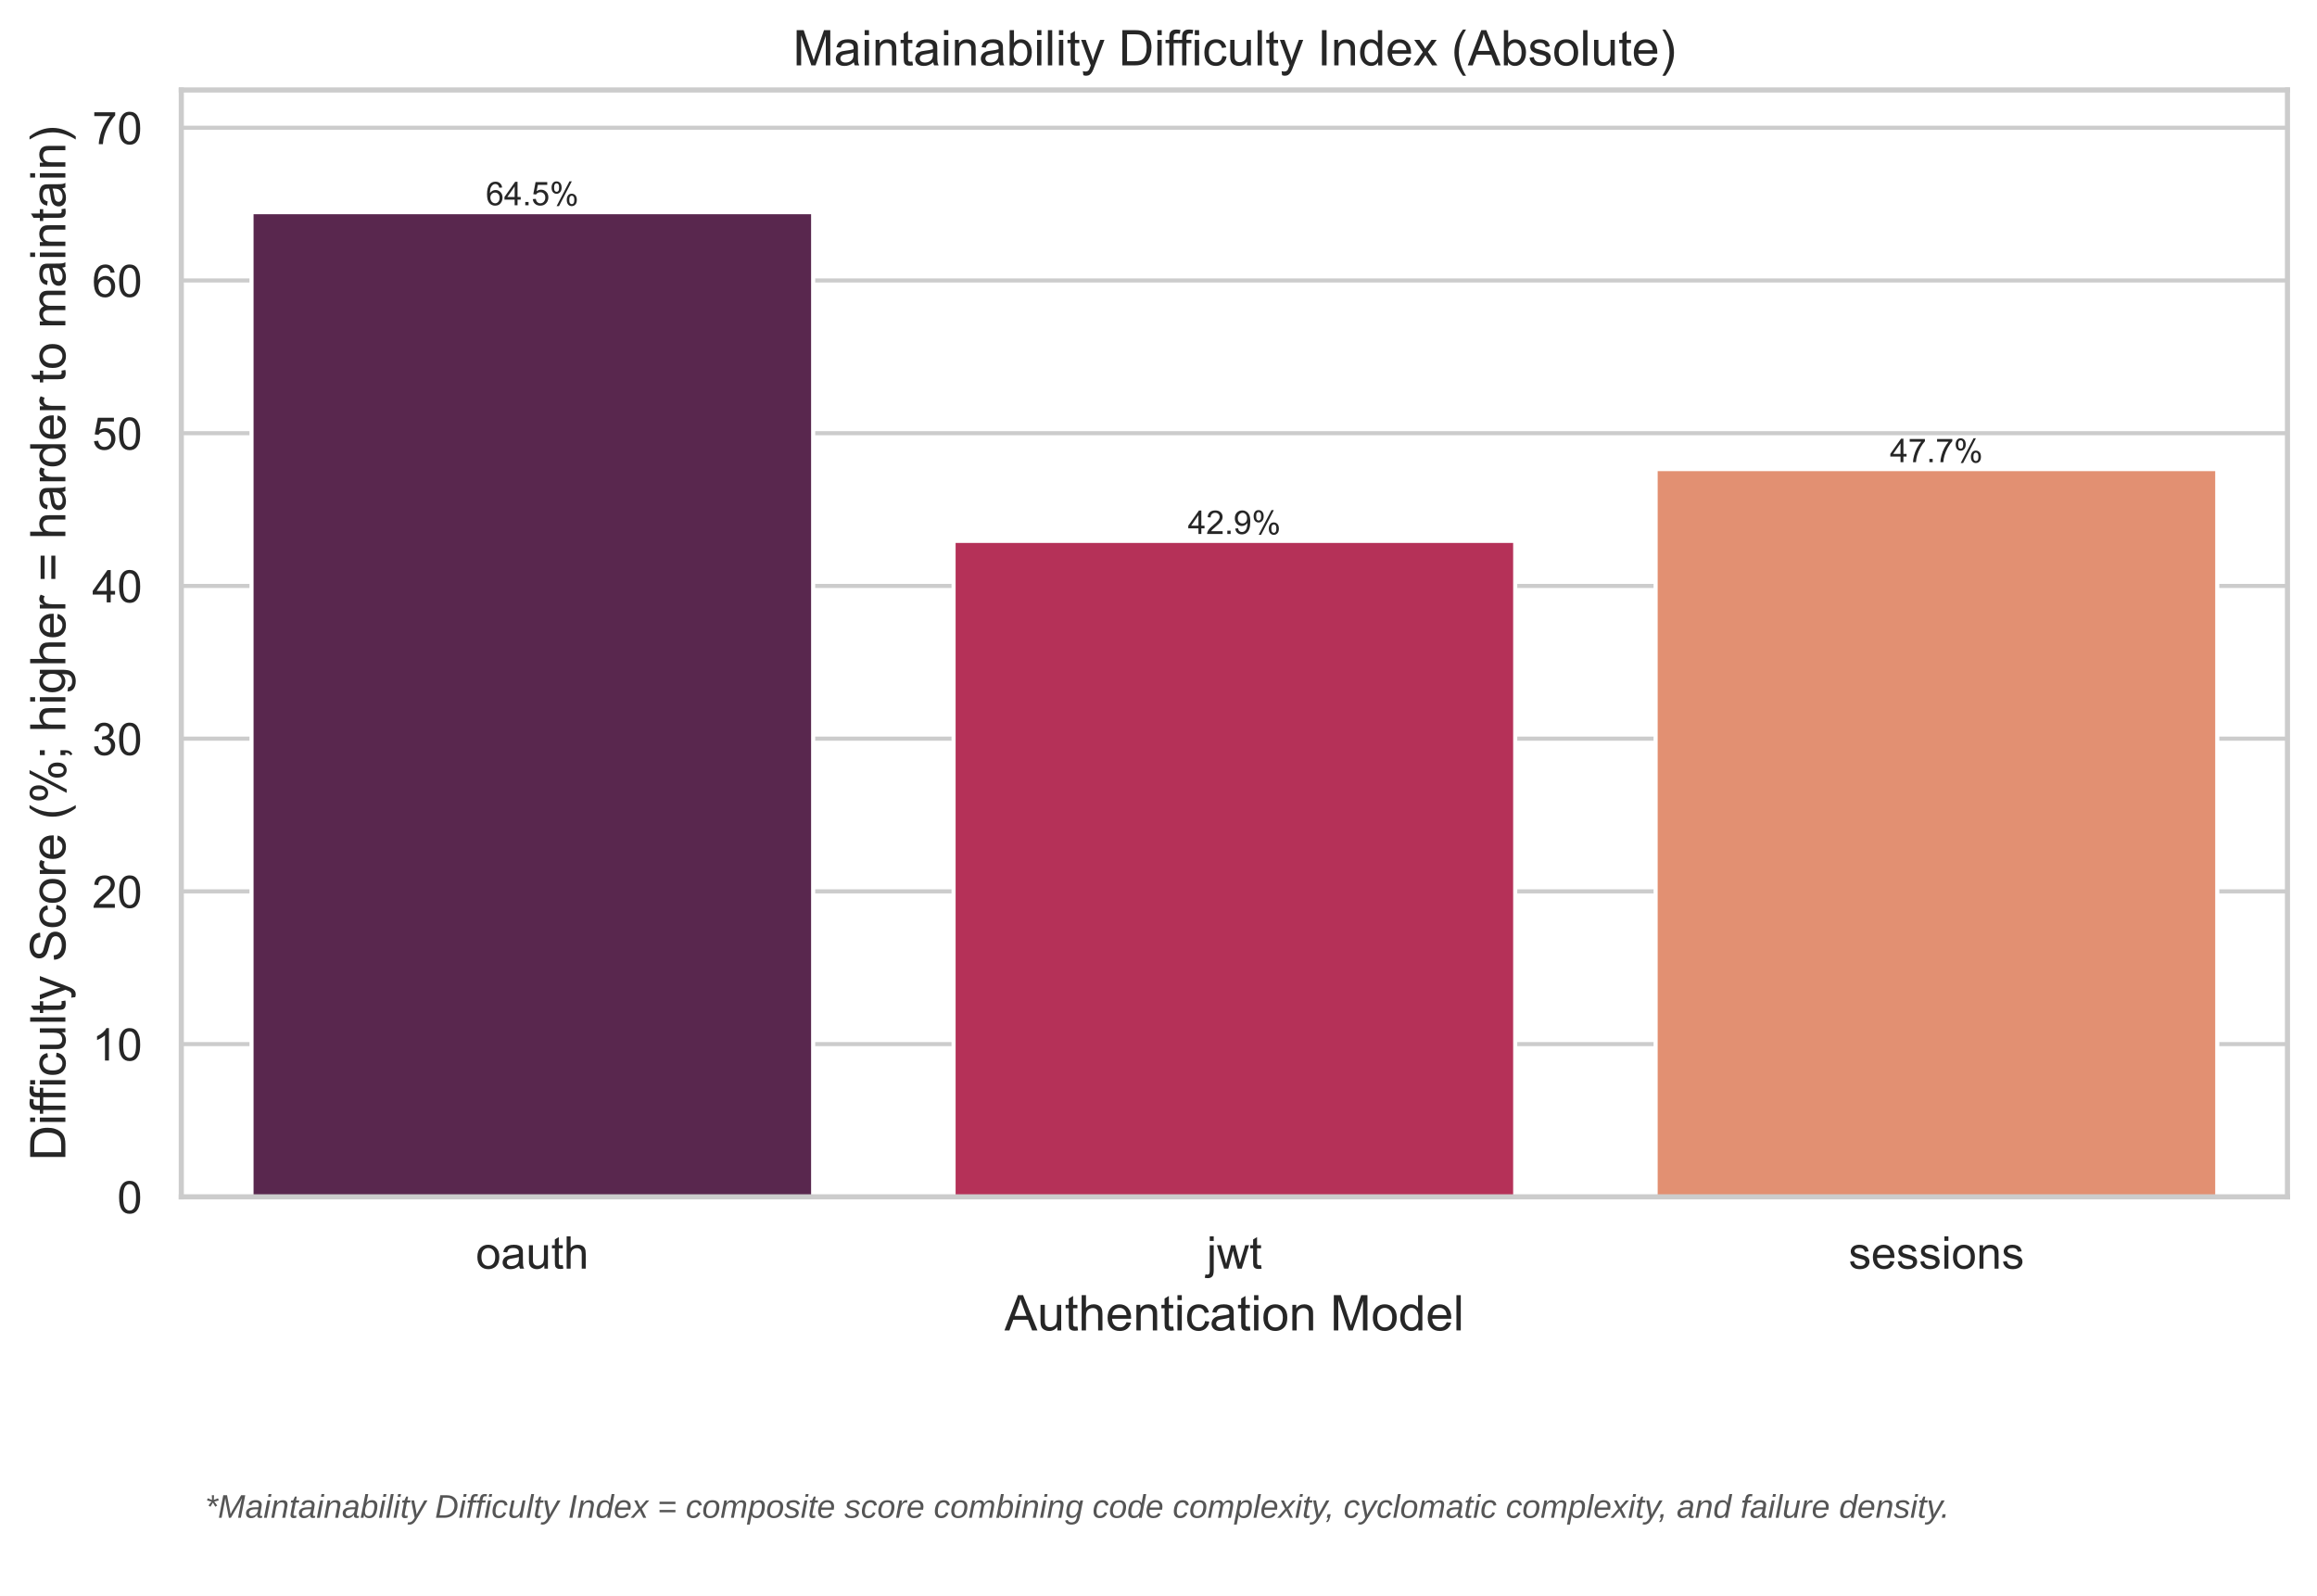
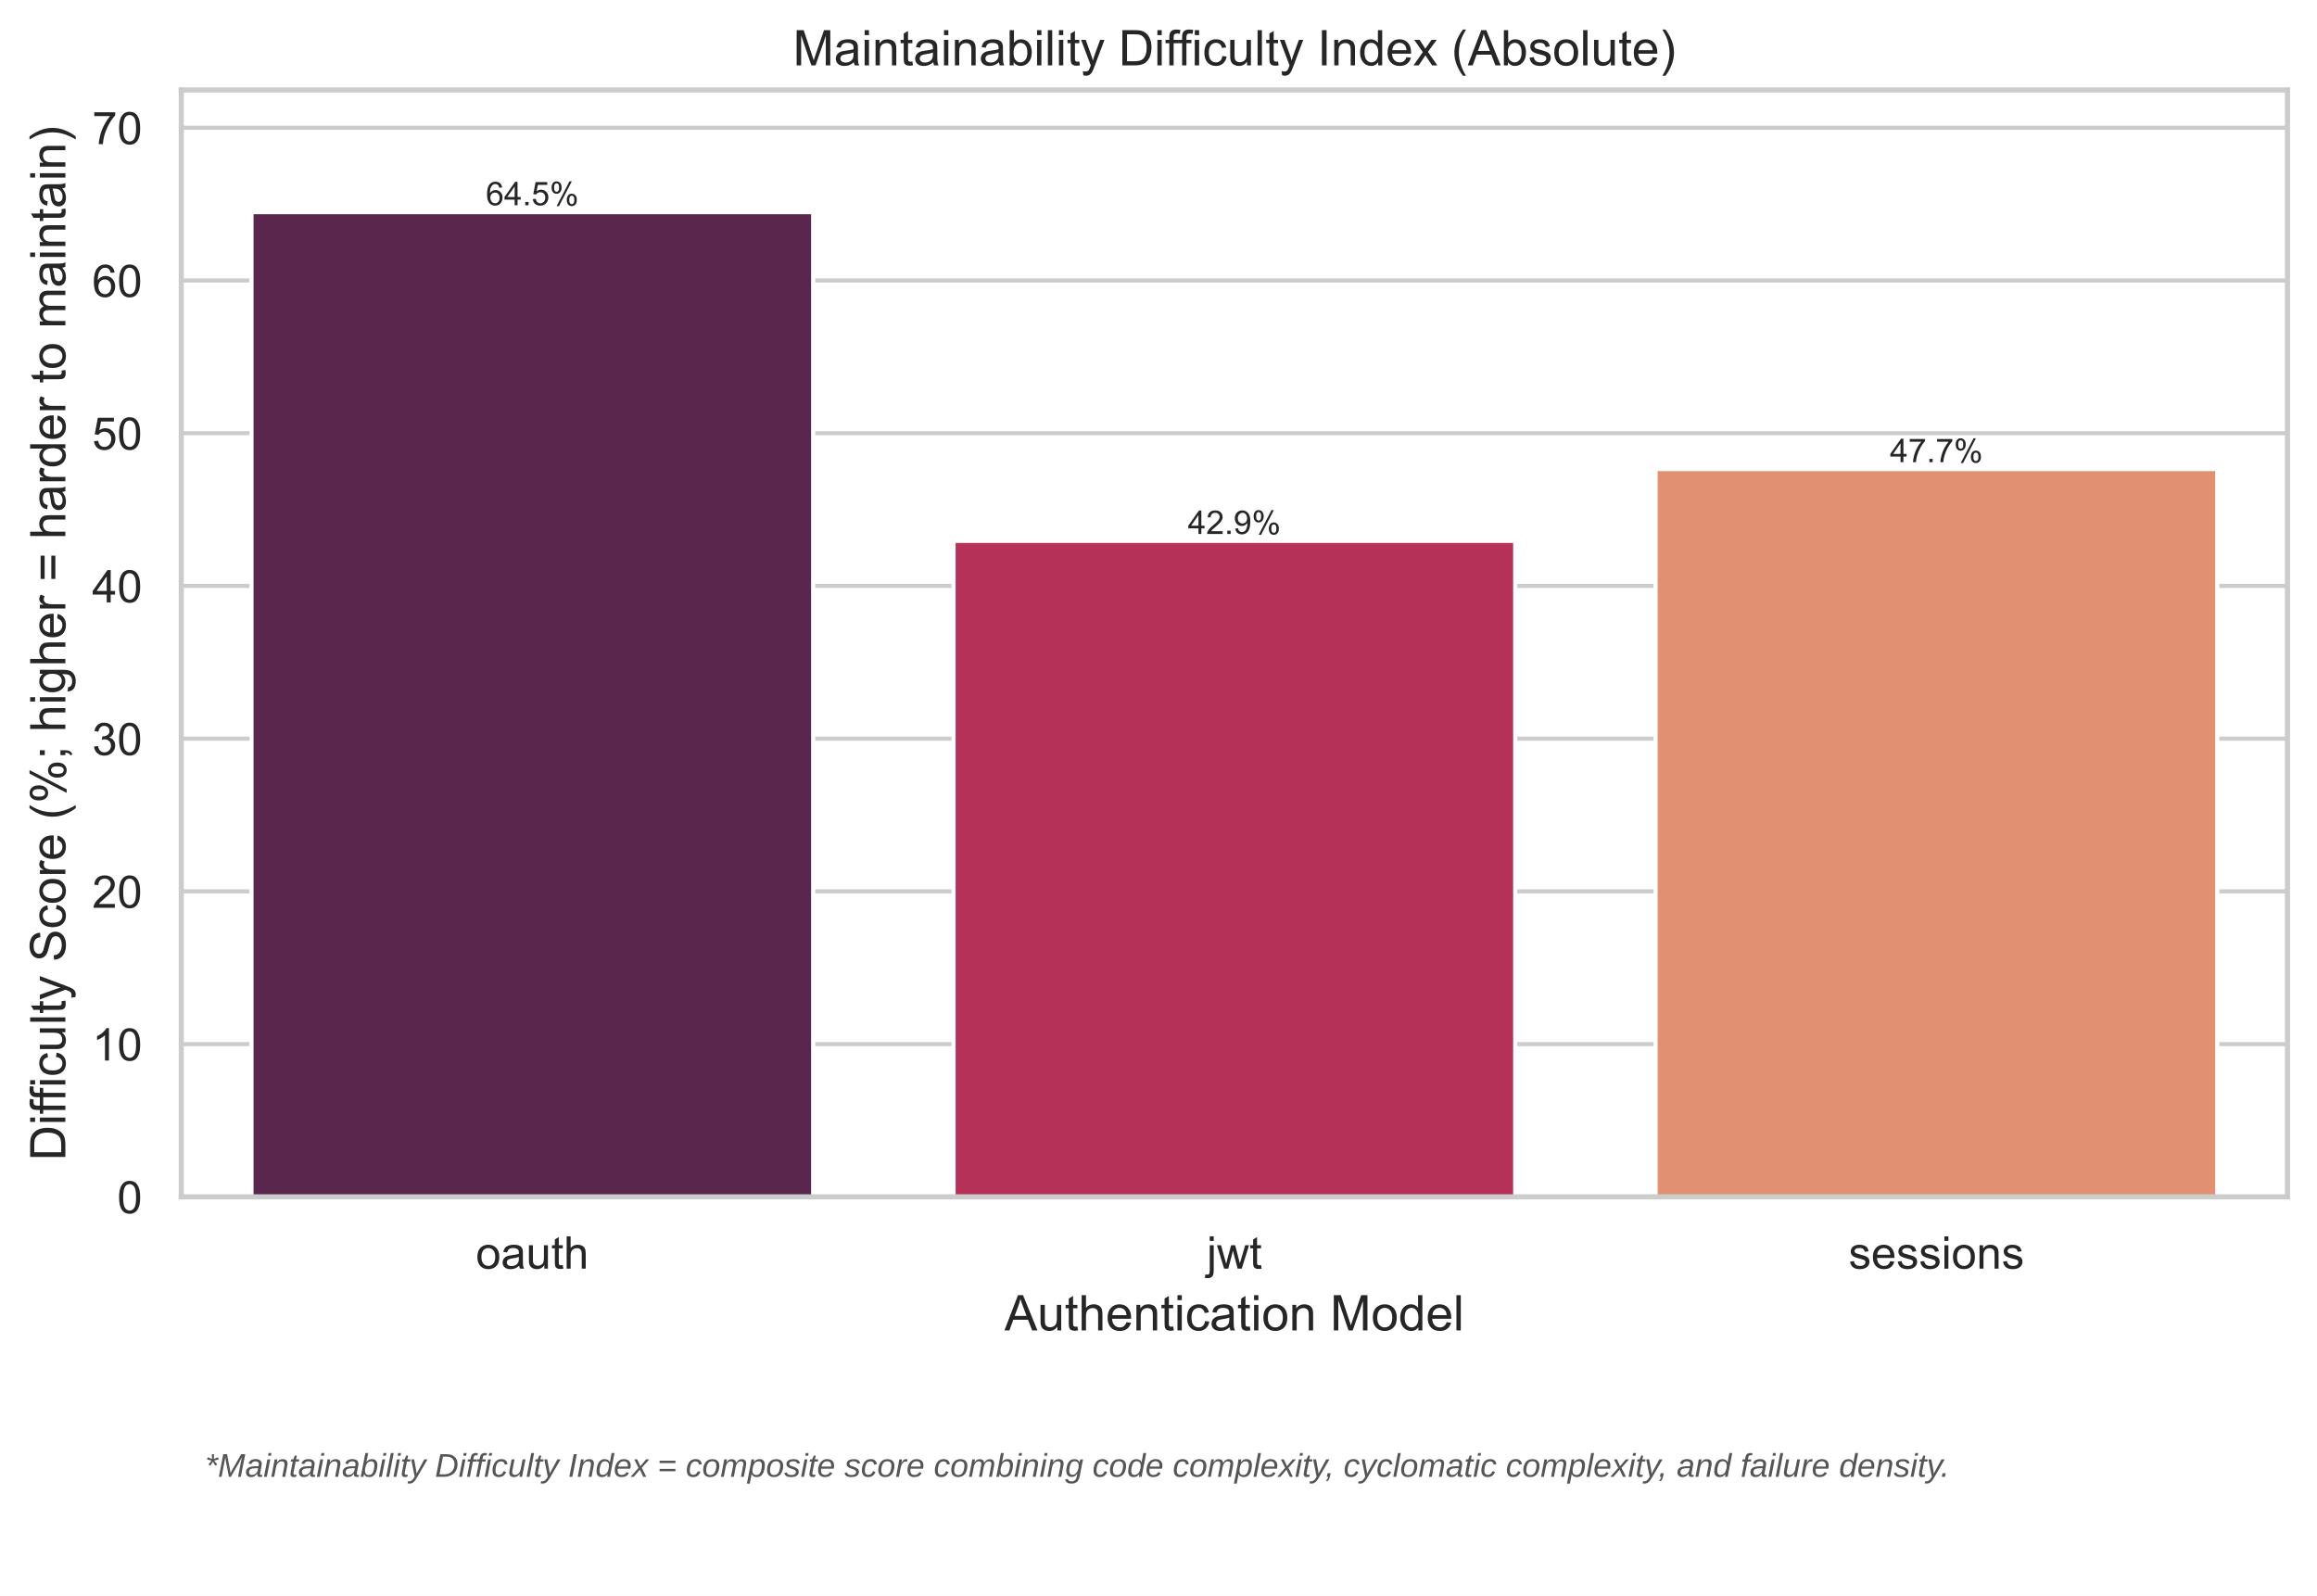
<svg xmlns="http://www.w3.org/2000/svg" xmlns:xlink="http://www.w3.org/1999/xlink" width="564.84pt" height="389.041pt" viewBox="0 0 564.84 389.041" version="1.1">
  <defs>
    <style type="text/css">*{stroke-linejoin: round; stroke-linecap: butt}</style>
  </defs>
  <g id="figure_1">
    <g id="patch_1">
      <path d="M 0 389.041  L 564.84 389.041  L 564.84 0  L 0 0  z " style="fill: #ffffff" />
    </g>
    <g id="axes_1">
      <g id="patch_2">
        <path d="M 44.196 291.756  L 557.64 291.756  L 557.64 21.936  L 44.196 21.936  z " style="fill: #ffffff" />
      </g>
      <g id="matplotlib.axis_1">
        <g id="xtick_1">
          <g id="text_1">
            <g style="fill: #262626" transform="translate(116.0079 309.2646) scale(0.11 -0.11)">
              <defs>
                <path id="ArialMT-52" d="M 213 1659  Q 213 2581 725 3025  Q 1153 3394 1769 3394  Q 2453 3394 2887 2945  Q 3322 2497 3322 1706  Q 3322 1066 3130 698  Q 2938 331 2570 128  Q 2203 -75 1769 -75  Q 1072 -75 642 372  Q 213 819 213 1659  z M 791 1659  Q 791 1022 1069 705  Q 1347 388 1769 388  Q 2188 388 2466 706  Q 2744 1025 2744 1678  Q 2744 2294 2464 2611  Q 2184 2928 1769 2928  Q 1347 2928 1069 2612  Q 791 2297 791 1659  z " transform="scale(0.015625)" />
                <path id="ArialMT-44" d="M 2588 409  Q 2275 144 1986 34  Q 1697 -75 1366 -75  Q 819 -75 525 192  Q 231 459 231 875  Q 231 1119 342 1320  Q 453 1522 633 1644  Q 813 1766 1038 1828  Q 1203 1872 1538 1913  Q 2219 1994 2541 2106  Q 2544 2222 2544 2253  Q 2544 2597 2384 2738  Q 2169 2928 1744 2928  Q 1347 2928 1158 2789  Q 969 2650 878 2297  L 328 2372  Q 403 2725 575 2942  Q 747 3159 1072 3276  Q 1397 3394 1825 3394  Q 2250 3394 2515 3294  Q 2781 3194 2906 3042  Q 3031 2891 3081 2659  Q 3109 2516 3109 2141  L 3109 1391  Q 3109 606 3145 398  Q 3181 191 3288 0  L 2700 0  Q 2613 175 2588 409  z M 2541 1666  Q 2234 1541 1622 1453  Q 1275 1403 1131 1340  Q 988 1278 909 1158  Q 831 1038 831 891  Q 831 666 1001 516  Q 1172 366 1500 366  Q 1825 366 2078 508  Q 2331 650 2450 897  Q 2541 1088 2541 1459  L 2541 1666  z " transform="scale(0.015625)" />
                <path id="ArialMT-58" d="M 2597 0  L 2597 488  Q 2209 -75 1544 -75  Q 1250 -75 995 37  Q 741 150 617 320  Q 494 491 444 738  Q 409 903 409 1263  L 409 3319  L 972 3319  L 972 1478  Q 972 1038 1006 884  Q 1059 663 1231 536  Q 1403 409 1656 409  Q 1909 409 2131 539  Q 2353 669 2445 892  Q 2538 1116 2538 1541  L 2538 3319  L 3100 3319  L 3100 0  L 2597 0  z " transform="scale(0.015625)" />
                <path id="ArialMT-57" d="M 1650 503  L 1731 6  Q 1494 -44 1306 -44  Q 1000 -44 831 53  Q 663 150 594 308  Q 525 466 525 972  L 525 2881  L 113 2881  L 113 3319  L 525 3319  L 525 4141  L 1084 4478  L 1084 3319  L 1650 3319  L 1650 2881  L 1084 2881  L 1084 941  Q 1084 700 1114 631  Q 1144 563 1211 522  Q 1278 481 1403 481  Q 1497 481 1650 503  z " transform="scale(0.015625)" />
                <path id="ArialMT-4b" d="M 422 0  L 422 4581  L 984 4581  L 984 2938  Q 1378 3394 1978 3394  Q 2347 3394 2619 3248  Q 2891 3103 3008 2847  Q 3125 2591 3125 2103  L 3125 0  L 2563 0  L 2563 2103  Q 2563 2525 2380 2717  Q 2197 2909 1863 2909  Q 1613 2909 1392 2779  Q 1172 2650 1078 2428  Q 984 2206 984 1816  L 984 0  L 422 0  z " transform="scale(0.015625)" />
              </defs>
              <use xlink:href="#ArialMT-52" />
              <use xlink:href="#ArialMT-44" transform="translate(55.60938 0)" />
              <use xlink:href="#ArialMT-58" transform="translate(111.2188 0)" />
              <use xlink:href="#ArialMT-57" transform="translate(166.8281 0)" />
              <use xlink:href="#ArialMT-4b" transform="translate(194.6094 0)" />
            </g>
          </g>
        </g>
        <g id="xtick_2">
          <g id="text_2">
            <g style="fill: #262626" transform="translate(294.1958 309.2646) scale(0.11 -0.11)">
              <defs>
                <path id="ArialMT-4d" d="M 419 3928  L 419 4581  L 981 4581  L 981 3928  L 419 3928  z M -294 -1288  L -188 -809  Q -19 -853 78 -853  Q 250 -853 334 -739  Q 419 -625 419 -169  L 419 3319  L 981 3319  L 981 -181  Q 981 -794 822 -1034  Q 619 -1347 147 -1347  Q -81 -1347 -294 -1288  z " transform="scale(0.015625)" />
                <path id="ArialMT-5a" d="M 1034 0  L 19 3319  L 600 3319  L 1128 1403  L 1325 691  Q 1338 744 1497 1375  L 2025 3319  L 2603 3319  L 3100 1394  L 3266 759  L 3456 1400  L 4025 3319  L 4572 3319  L 3534 0  L 2950 0  L 2422 1988  L 2294 2553  L 1622 0  L 1034 0  z " transform="scale(0.015625)" />
              </defs>
              <use xlink:href="#ArialMT-4d" />
              <use xlink:href="#ArialMT-5a" transform="translate(22.21875 0)" />
              <use xlink:href="#ArialMT-57" transform="translate(94.4375 0)" />
            </g>
          </g>
        </g>
        <g id="xtick_3">
          <g id="text_3">
            <g style="fill: #262626" transform="translate(450.6682 309.2646) scale(0.11 -0.11)">
              <defs>
                <path id="ArialMT-56" d="M 197 991  L 753 1078  Q 800 744 1014 566  Q 1228 388 1613 388  Q 2000 388 2187 545  Q 2375 703 2375 916  Q 2375 1106 2209 1216  Q 2094 1291 1634 1406  Q 1016 1563 777 1677  Q 538 1791 414 1992  Q 291 2194 291 2438  Q 291 2659 392 2848  Q 494 3038 669 3163  Q 800 3259 1026 3326  Q 1253 3394 1513 3394  Q 1903 3394 2198 3281  Q 2494 3169 2634 2976  Q 2775 2784 2828 2463  L 2278 2388  Q 2241 2644 2061 2787  Q 1881 2931 1553 2931  Q 1166 2931 1000 2803  Q 834 2675 834 2503  Q 834 2394 903 2306  Q 972 2216 1119 2156  Q 1203 2125 1616 2013  Q 2213 1853 2448 1751  Q 2684 1650 2818 1456  Q 2953 1263 2953 975  Q 2953 694 2789 445  Q 2625 197 2315 61  Q 2006 -75 1616 -75  Q 969 -75 630 194  Q 291 463 197 991  z " transform="scale(0.015625)" />
                <path id="ArialMT-48" d="M 2694 1069  L 3275 997  Q 3138 488 2766 206  Q 2394 -75 1816 -75  Q 1088 -75 661 373  Q 234 822 234 1631  Q 234 2469 665 2931  Q 1097 3394 1784 3394  Q 2450 3394 2872 2941  Q 3294 2488 3294 1666  Q 3294 1616 3291 1516  L 816 1516  Q 847 969 1125 678  Q 1403 388 1819 388  Q 2128 388 2347 550  Q 2566 713 2694 1069  z M 847 1978  L 2700 1978  Q 2663 2397 2488 2606  Q 2219 2931 1791 2931  Q 1403 2931 1139 2672  Q 875 2413 847 1978  z " transform="scale(0.015625)" />
                <path id="ArialMT-4c" d="M 425 3934  L 425 4581  L 988 4581  L 988 3934  L 425 3934  z M 425 0  L 425 3319  L 988 3319  L 988 0  L 425 0  z " transform="scale(0.015625)" />
                <path id="ArialMT-51" d="M 422 0  L 422 3319  L 928 3319  L 928 2847  Q 1294 3394 1984 3394  Q 2284 3394 2536 3286  Q 2788 3178 2913 3003  Q 3038 2828 3088 2588  Q 3119 2431 3119 2041  L 3119 0  L 2556 0  L 2556 2019  Q 2556 2363 2490 2533  Q 2425 2703 2258 2804  Q 2091 2906 1866 2906  Q 1506 2906 1245 2678  Q 984 2450 984 1813  L 984 0  L 422 0  z " transform="scale(0.015625)" />
              </defs>
              <use xlink:href="#ArialMT-56" />
              <use xlink:href="#ArialMT-48" transform="translate(50 0)" />
              <use xlink:href="#ArialMT-56" transform="translate(105.6094 0)" />
              <use xlink:href="#ArialMT-56" transform="translate(155.6094 0)" />
              <use xlink:href="#ArialMT-4c" transform="translate(205.6094 0)" />
              <use xlink:href="#ArialMT-52" transform="translate(227.8281 0)" />
              <use xlink:href="#ArialMT-51" transform="translate(283.4375 0)" />
              <use xlink:href="#ArialMT-56" transform="translate(339.0469 0)" />
            </g>
          </g>
        </g>
        <g id="text_4">
          <g style="fill: #262626" transform="translate(244.8854 324.3161) scale(0.12 -0.12)">
            <defs>
              <path id="ArialMT-24" d="M -9 0  L 1750 4581  L 2403 4581  L 4278 0  L 3588 0  L 3053 1388  L 1138 1388  L 634 0  L -9 0  z M 1313 1881  L 2866 1881  L 2388 3150  Q 2169 3728 2063 4100  Q 1975 3659 1816 3225  L 1313 1881  z " transform="scale(0.015625)" />
              <path id="ArialMT-46" d="M 2588 1216  L 3141 1144  Q 3050 572 2676 248  Q 2303 -75 1759 -75  Q 1078 -75 664 370  Q 250 816 250 1647  Q 250 2184 428 2587  Q 606 2991 970 3192  Q 1334 3394 1763 3394  Q 2303 3394 2647 3120  Q 2991 2847 3088 2344  L 2541 2259  Q 2463 2594 2264 2762  Q 2066 2931 1784 2931  Q 1359 2931 1093 2626  Q 828 2322 828 1663  Q 828 994 1084 691  Q 1341 388 1753 388  Q 2084 388 2306 591  Q 2528 794 2588 1216  z " transform="scale(0.015625)" />
              <path id="ArialMT-3" transform="scale(0.015625)" />
              <path id="ArialMT-30" d="M 475 0  L 475 4581  L 1388 4581  L 2472 1338  Q 2622 884 2691 659  Q 2769 909 2934 1394  L 4031 4581  L 4847 4581  L 4847 0  L 4263 0  L 4263 3834  L 2931 0  L 2384 0  L 1059 3900  L 1059 0  L 475 0  z " transform="scale(0.015625)" />
              <path id="ArialMT-47" d="M 2575 0  L 2575 419  Q 2259 -75 1647 -75  Q 1250 -75 917 144  Q 584 363 401 755  Q 219 1147 219 1656  Q 219 2153 384 2558  Q 550 2963 881 3178  Q 1213 3394 1622 3394  Q 1922 3394 2156 3267  Q 2391 3141 2538 2938  L 2538 4581  L 3097 4581  L 3097 0  L 2575 0  z M 797 1656  Q 797 1019 1065 703  Q 1334 388 1700 388  Q 2069 388 2326 689  Q 2584 991 2584 1609  Q 2584 2291 2321 2609  Q 2059 2928 1675 2928  Q 1300 2928 1048 2622  Q 797 2316 797 1656  z " transform="scale(0.015625)" />
              <path id="ArialMT-4f" d="M 409 0  L 409 4581  L 972 4581  L 972 0  L 409 0  z " transform="scale(0.015625)" />
            </defs>
            <use xlink:href="#ArialMT-24" />
            <use xlink:href="#ArialMT-58" transform="translate(66.70312 0)" />
            <use xlink:href="#ArialMT-57" transform="translate(122.3125 0)" />
            <use xlink:href="#ArialMT-4b" transform="translate(150.0938 0)" />
            <use xlink:href="#ArialMT-48" transform="translate(205.7031 0)" />
            <use xlink:href="#ArialMT-51" transform="translate(261.3125 0)" />
            <use xlink:href="#ArialMT-57" transform="translate(316.9219 0)" />
            <use xlink:href="#ArialMT-4c" transform="translate(344.7031 0)" />
            <use xlink:href="#ArialMT-46" transform="translate(366.9219 0)" />
            <use xlink:href="#ArialMT-44" transform="translate(416.9219 0)" />
            <use xlink:href="#ArialMT-57" transform="translate(472.5312 0)" />
            <use xlink:href="#ArialMT-4c" transform="translate(500.3125 0)" />
            <use xlink:href="#ArialMT-52" transform="translate(522.5312 0)" />
            <use xlink:href="#ArialMT-51" transform="translate(578.1406 0)" />
            <use xlink:href="#ArialMT-3" transform="translate(633.75 0)" />
            <use xlink:href="#ArialMT-30" transform="translate(661.5312 0)" />
            <use xlink:href="#ArialMT-52" transform="translate(744.8281 0)" />
            <use xlink:href="#ArialMT-47" transform="translate(800.4375 0)" />
            <use xlink:href="#ArialMT-48" transform="translate(856.0469 0)" />
            <use xlink:href="#ArialMT-4f" transform="translate(911.6562 0)" />
          </g>
        </g>
      </g>
      <g id="matplotlib.axis_2">
        <g id="ytick_1">
          <g id="line2d_1">
            <path d="M 44.196 291.756  L 557.64 291.756  " clip-path="url(#pa99b0a20f0)" style="fill: none; stroke: #cccccc; stroke-linecap: round" />
          </g>
          <g id="text_5">
            <g style="fill: #262626" transform="translate(28.57898 295.7604) scale(0.11 -0.11)">
              <defs>
                <path id="ArialMT-13" d="M 266 2259  Q 266 3072 433 3567  Q 600 4063 929 4331  Q 1259 4600 1759 4600  Q 2128 4600 2406 4451  Q 2684 4303 2865 4023  Q 3047 3744 3150 3342  Q 3253 2941 3253 2259  Q 3253 1453 3087 958  Q 2922 463 2592 192  Q 2263 -78 1759 -78  Q 1097 -78 719 397  Q 266 969 266 2259  z M 844 2259  Q 844 1131 1108 757  Q 1372 384 1759 384  Q 2147 384 2411 759  Q 2675 1134 2675 2259  Q 2675 3391 2411 3762  Q 2147 4134 1753 4134  Q 1366 4134 1134 3806  Q 844 3388 844 2259  z " transform="scale(0.015625)" />
              </defs>
              <use xlink:href="#ArialMT-13" />
            </g>
          </g>
        </g>
        <g id="ytick_2">
          <g id="line2d_2">
            <path d="M 44.196 254.525  L 557.64 254.525  " clip-path="url(#pa99b0a20f0)" style="fill: none; stroke: #cccccc; stroke-linecap: round" />
          </g>
          <g id="text_6">
            <g style="fill: #262626" transform="translate(22.46195 258.5295) scale(0.11 -0.11)">
              <defs>
                <path id="ArialMT-14" d="M 2384 0  L 1822 0  L 1822 3584  Q 1619 3391 1289 3197  Q 959 3003 697 2906  L 697 3450  Q 1169 3672 1522 3987  Q 1875 4303 2022 4600  L 2384 4600  L 2384 0  z " transform="scale(0.015625)" />
              </defs>
              <use xlink:href="#ArialMT-14" />
              <use xlink:href="#ArialMT-13" transform="translate(55.60938 0)" />
            </g>
          </g>
        </g>
        <g id="ytick_3">
          <g id="line2d_3">
            <path d="M 44.196 217.294  L 557.64 217.294  " clip-path="url(#pa99b0a20f0)" style="fill: none; stroke: #cccccc; stroke-linecap: round" />
          </g>
          <g id="text_7">
            <g style="fill: #262626" transform="translate(22.46195 221.2985) scale(0.11 -0.11)">
              <defs>
                <path id="ArialMT-15" d="M 3222 541  L 3222 0  L 194 0  Q 188 203 259 391  Q 375 700 629 1000  Q 884 1300 1366 1694  Q 2113 2306 2375 2664  Q 2638 3022 2638 3341  Q 2638 3675 2398 3904  Q 2159 4134 1775 4134  Q 1369 4134 1125 3890  Q 881 3647 878 3216  L 300 3275  Q 359 3922 746 4261  Q 1134 4600 1788 4600  Q 2447 4600 2831 4234  Q 3216 3869 3216 3328  Q 3216 3053 3103 2787  Q 2991 2522 2730 2228  Q 2469 1934 1863 1422  Q 1356 997 1212 845  Q 1069 694 975 541  L 3222 541  z " transform="scale(0.015625)" />
              </defs>
              <use xlink:href="#ArialMT-15" />
              <use xlink:href="#ArialMT-13" transform="translate(55.60938 0)" />
            </g>
          </g>
        </g>
        <g id="ytick_4">
          <g id="line2d_4">
            <path d="M 44.196 180.063  L 557.64 180.063  " clip-path="url(#pa99b0a20f0)" style="fill: none; stroke: #cccccc; stroke-linecap: round" />
          </g>
          <g id="text_8">
            <g style="fill: #262626" transform="translate(22.46195 184.0676) scale(0.11 -0.11)">
              <defs>
                <path id="ArialMT-16" d="M 269 1209  L 831 1284  Q 928 806 1161 595  Q 1394 384 1728 384  Q 2125 384 2398 659  Q 2672 934 2672 1341  Q 2672 1728 2419 1979  Q 2166 2231 1775 2231  Q 1616 2231 1378 2169  L 1441 2663  Q 1497 2656 1531 2656  Q 1891 2656 2178 2843  Q 2466 3031 2466 3422  Q 2466 3731 2256 3934  Q 2047 4138 1716 4138  Q 1388 4138 1169 3931  Q 950 3725 888 3313  L 325 3413  Q 428 3978 793 4289  Q 1159 4600 1703 4600  Q 2078 4600 2393 4439  Q 2709 4278 2876 4000  Q 3044 3722 3044 3409  Q 3044 3113 2884 2869  Q 2725 2625 2413 2481  Q 2819 2388 3044 2092  Q 3269 1797 3269 1353  Q 3269 753 2831 336  Q 2394 -81 1725 -81  Q 1122 -81 723 278  Q 325 638 269 1209  z " transform="scale(0.015625)" />
              </defs>
              <use xlink:href="#ArialMT-16" />
              <use xlink:href="#ArialMT-13" transform="translate(55.60938 0)" />
            </g>
          </g>
        </g>
        <g id="ytick_5">
          <g id="line2d_5">
            <path d="M 44.196 142.833  L 557.64 142.833  " clip-path="url(#pa99b0a20f0)" style="fill: none; stroke: #cccccc; stroke-linecap: round" />
          </g>
          <g id="text_9">
            <g style="fill: #262626" transform="translate(22.46195 146.8367) scale(0.11 -0.11)">
              <defs>
                <path id="ArialMT-17" d="M 2069 0  L 2069 1097  L 81 1097  L 81 1613  L 2172 4581  L 2631 4581  L 2631 1613  L 3250 1613  L 3250 1097  L 2631 1097  L 2631 0  L 2069 0  z M 2069 1613  L 2069 3678  L 634 1613  L 2069 1613  z " transform="scale(0.015625)" />
              </defs>
              <use xlink:href="#ArialMT-17" />
              <use xlink:href="#ArialMT-13" transform="translate(55.60938 0)" />
            </g>
          </g>
        </g>
        <g id="ytick_6">
          <g id="line2d_6">
            <path d="M 44.196 105.602  L 557.64 105.602  " clip-path="url(#pa99b0a20f0)" style="fill: none; stroke: #cccccc; stroke-linecap: round" />
          </g>
          <g id="text_10">
            <g style="fill: #262626" transform="translate(22.46195 109.6057) scale(0.11 -0.11)">
              <defs>
                <path id="ArialMT-18" d="M 266 1200  L 856 1250  Q 922 819 1161 601  Q 1400 384 1738 384  Q 2144 384 2425 690  Q 2706 997 2706 1503  Q 2706 1984 2436 2262  Q 2166 2541 1728 2541  Q 1456 2541 1237 2417  Q 1019 2294 894 2097  L 366 2166  L 809 4519  L 3088 4519  L 3088 3981  L 1259 3981  L 1013 2750  Q 1425 3038 1878 3038  Q 2478 3038 2890 2622  Q 3303 2206 3303 1553  Q 3303 931 2941 478  Q 2500 -78 1738 -78  Q 1113 -78 717 272  Q 322 622 266 1200  z " transform="scale(0.015625)" />
              </defs>
              <use xlink:href="#ArialMT-18" />
              <use xlink:href="#ArialMT-13" transform="translate(55.60938 0)" />
            </g>
          </g>
        </g>
        <g id="ytick_7">
          <g id="line2d_7">
            <path d="M 44.196 68.371  L 557.64 68.371  " clip-path="url(#pa99b0a20f0)" style="fill: none; stroke: #cccccc; stroke-linecap: round" />
          </g>
          <g id="text_11">
            <g style="fill: #262626" transform="translate(22.46195 72.37477) scale(0.11 -0.11)">
              <defs>
                <path id="ArialMT-19" d="M 3184 3459  L 2625 3416  Q 2550 3747 2413 3897  Q 2184 4138 1850 4138  Q 1581 4138 1378 3988  Q 1113 3794 959 3422  Q 806 3050 800 2363  Q 1003 2672 1297 2822  Q 1591 2972 1913 2972  Q 2475 2972 2870 2558  Q 3266 2144 3266 1488  Q 3266 1056 3080 686  Q 2894 316 2569 119  Q 2244 -78 1831 -78  Q 1128 -78 684 439  Q 241 956 241 2144  Q 241 3472 731 4075  Q 1159 4600 1884 4600  Q 2425 4600 2770 4297  Q 3116 3994 3184 3459  z M 888 1484  Q 888 1194 1011 928  Q 1134 663 1356 523  Q 1578 384 1822 384  Q 2178 384 2434 671  Q 2691 959 2691 1453  Q 2691 1928 2437 2201  Q 2184 2475 1800 2475  Q 1419 2475 1153 2201  Q 888 1928 888 1484  z " transform="scale(0.015625)" />
              </defs>
              <use xlink:href="#ArialMT-19" />
              <use xlink:href="#ArialMT-13" transform="translate(55.60938 0)" />
            </g>
          </g>
        </g>
        <g id="ytick_8">
          <g id="line2d_8">
            <path d="M 44.196 31.14  L 557.64 31.14  " clip-path="url(#pa99b0a20f0)" style="fill: none; stroke: #cccccc; stroke-linecap: round" />
          </g>
          <g id="text_12">
            <g style="fill: #262626" transform="translate(22.46195 35.14382) scale(0.11 -0.11)">
              <defs>
                <path id="ArialMT-1a" d="M 303 3981  L 303 4522  L 3269 4522  L 3269 4084  Q 2831 3619 2401 2847  Q 1972 2075 1738 1259  Q 1569 684 1522 0  L 944 0  Q 953 541 1156 1306  Q 1359 2072 1739 2783  Q 2119 3494 2547 3981  L 303 3981  z " transform="scale(0.015625)" />
              </defs>
              <use xlink:href="#ArialMT-1a" />
              <use xlink:href="#ArialMT-13" transform="translate(55.60938 0)" />
            </g>
          </g>
        </g>
        <g id="text_13">
          <g style="fill: #262626" transform="translate(15.93633 282.9504) rotate(-90) scale(0.12 -0.12)">
            <defs>
              <path id="ArialMT-27" d="M 494 0  L 494 4581  L 2072 4581  Q 2606 4581 2888 4516  Q 3281 4425 3559 4188  Q 3922 3881 4101 3404  Q 4281 2928 4281 2316  Q 4281 1794 4159 1391  Q 4038 988 3847 723  Q 3656 459 3429 307  Q 3203 156 2883 78  Q 2563 0 2147 0  L 494 0  z M 1100 541  L 2078 541  Q 2531 541 2789 625  Q 3047 709 3200 863  Q 3416 1078 3536 1442  Q 3656 1806 3656 2325  Q 3656 3044 3420 3430  Q 3184 3816 2847 3947  Q 2603 4041 2063 4041  L 1100 4041  L 1100 541  z " transform="scale(0.015625)" />
              <path id="ArialMT-49" d="M 556 0  L 556 2881  L 59 2881  L 59 3319  L 556 3319  L 556 3672  Q 556 4006 616 4169  Q 697 4388 901 4523  Q 1106 4659 1475 4659  Q 1713 4659 2000 4603  L 1916 4113  Q 1741 4144 1584 4144  Q 1328 4144 1222 4034  Q 1116 3925 1116 3625  L 1116 3319  L 1763 3319  L 1763 2881  L 1116 2881  L 1116 0  L 556 0  z " transform="scale(0.015625)" />
              <path id="ArialMT-5c" d="M 397 -1278  L 334 -750  Q 519 -800 656 -800  Q 844 -800 956 -737  Q 1069 -675 1141 -563  Q 1194 -478 1313 -144  Q 1328 -97 1363 -6  L 103 3319  L 709 3319  L 1400 1397  Q 1534 1031 1641 628  Q 1738 1016 1872 1384  L 2581 3319  L 3144 3319  L 1881 -56  Q 1678 -603 1566 -809  Q 1416 -1088 1222 -1217  Q 1028 -1347 759 -1347  Q 597 -1347 397 -1278  z " transform="scale(0.015625)" />
              <path id="ArialMT-36" d="M 288 1472  L 859 1522  Q 900 1178 1048 958  Q 1197 738 1509 602  Q 1822 466 2213 466  Q 2559 466 2825 569  Q 3091 672 3220 851  Q 3350 1031 3350 1244  Q 3350 1459 3225 1620  Q 3100 1781 2813 1891  Q 2628 1963 1997 2114  Q 1366 2266 1113 2400  Q 784 2572 623 2826  Q 463 3081 463 3397  Q 463 3744 659 4045  Q 856 4347 1234 4503  Q 1613 4659 2075 4659  Q 2584 4659 2973 4495  Q 3363 4331 3572 4012  Q 3781 3694 3797 3291  L 3216 3247  Q 3169 3681 2898 3903  Q 2628 4125 2100 4125  Q 1550 4125 1298 3923  Q 1047 3722 1047 3438  Q 1047 3191 1225 3031  Q 1400 2872 2139 2705  Q 2878 2538 3153 2413  Q 3553 2228 3743 1945  Q 3934 1663 3934 1294  Q 3934 928 3725 604  Q 3516 281 3123 101  Q 2731 -78 2241 -78  Q 1619 -78 1198 103  Q 778 284 539 648  Q 300 1013 288 1472  z " transform="scale(0.015625)" />
              <path id="ArialMT-55" d="M 416 0  L 416 3319  L 922 3319  L 922 2816  Q 1116 3169 1280 3281  Q 1444 3394 1641 3394  Q 1925 3394 2219 3213  L 2025 2691  Q 1819 2813 1613 2813  Q 1428 2813 1281 2702  Q 1134 2591 1072 2394  Q 978 2094 978 1738  L 978 0  L 416 0  z " transform="scale(0.015625)" />
              <path id="ArialMT-b" d="M 1497 -1347  Q 1031 -759 709 28  Q 388 816 388 1659  Q 388 2403 628 3084  Q 909 3875 1497 4659  L 1900 4659  Q 1522 4009 1400 3731  Q 1209 3300 1100 2831  Q 966 2247 966 1656  Q 966 153 1900 -1347  L 1497 -1347  z " transform="scale(0.015625)" />
              <path id="ArialMT-8" d="M 372 3481  Q 372 3972 619 4315  Q 866 4659 1334 4659  Q 1766 4659 2048 4351  Q 2331 4044 2331 3447  Q 2331 2866 2045 2552  Q 1759 2238 1341 2238  Q 925 2238 648 2547  Q 372 2856 372 3481  z M 1350 4272  Q 1141 4272 1002 4090  Q 863 3909 863 3425  Q 863 2984 1003 2804  Q 1144 2625 1350 2625  Q 1563 2625 1702 2806  Q 1841 2988 1841 3469  Q 1841 3913 1700 4092  Q 1559 4272 1350 4272  z M 1353 -169  L 3859 4659  L 4316 4659  L 1819 -169  L 1353 -169  z M 3334 1075  Q 3334 1569 3581 1911  Q 3828 2253 4300 2253  Q 4731 2253 5014 1945  Q 5297 1638 5297 1041  Q 5297 459 5011 145  Q 4725 -169 4303 -169  Q 3888 -169 3611 142  Q 3334 453 3334 1075  z M 4316 1866  Q 4103 1866 3964 1684  Q 3825 1503 3825 1019  Q 3825 581 3965 400  Q 4106 219 4313 219  Q 4528 219 4667 400  Q 4806 581 4806 1063  Q 4806 1506 4665 1686  Q 4525 1866 4316 1866  z " transform="scale(0.015625)" />
              <path id="ArialMT-1e" d="M 569 2678  L 569 3319  L 1209 3319  L 1209 2678  L 569 2678  z M 569 0  L 569 641  L 1209 641  L 1209 0  Q 1209 -353 1084 -570  Q 959 -788 688 -906  L 531 -666  Q 709 -588 793 -436  Q 878 -284 888 0  L 569 0  z " transform="scale(0.015625)" />
              <path id="ArialMT-4a" d="M 319 -275  L 866 -356  Q 900 -609 1056 -725  Q 1266 -881 1628 -881  Q 2019 -881 2231 -725  Q 2444 -569 2519 -288  Q 2563 -116 2559 434  Q 2191 0 1641 0  Q 956 0 581 494  Q 206 988 206 1678  Q 206 2153 378 2554  Q 550 2956 876 3175  Q 1203 3394 1644 3394  Q 2231 3394 2613 2919  L 2613 3319  L 3131 3319  L 3131 450  Q 3131 -325 2973 -648  Q 2816 -972 2473 -1159  Q 2131 -1347 1631 -1347  Q 1038 -1347 672 -1080  Q 306 -813 319 -275  z M 784 1719  Q 784 1066 1043 766  Q 1303 466 1694 466  Q 2081 466 2343 764  Q 2606 1063 2606 1700  Q 2606 2309 2336 2618  Q 2066 2928 1684 2928  Q 1309 2928 1046 2623  Q 784 2319 784 1719  z " transform="scale(0.015625)" />
              <path id="ArialMT-20" d="M 3381 2694  L 356 2694  L 356 3219  L 3381 3219  L 3381 2694  z M 3381 1303  L 356 1303  L 356 1828  L 3381 1828  L 3381 1303  z " transform="scale(0.015625)" />
              <path id="ArialMT-50" d="M 422 0  L 422 3319  L 925 3319  L 925 2853  Q 1081 3097 1340 3245  Q 1600 3394 1931 3394  Q 2300 3394 2536 3241  Q 2772 3088 2869 2813  Q 3263 3394 3894 3394  Q 4388 3394 4653 3120  Q 4919 2847 4919 2278  L 4919 0  L 4359 0  L 4359 2091  Q 4359 2428 4304 2576  Q 4250 2725 4106 2815  Q 3963 2906 3769 2906  Q 3419 2906 3187 2673  Q 2956 2441 2956 1928  L 2956 0  L 2394 0  L 2394 2156  Q 2394 2531 2256 2718  Q 2119 2906 1806 2906  Q 1569 2906 1367 2781  Q 1166 2656 1075 2415  Q 984 2175 984 1722  L 984 0  L 422 0  z " transform="scale(0.015625)" />
              <path id="ArialMT-c" d="M 791 -1347  L 388 -1347  Q 1322 153 1322 1656  Q 1322 2244 1188 2822  Q 1081 3291 891 3722  Q 769 4003 388 4659  L 791 4659  Q 1378 3875 1659 3084  Q 1900 2403 1900 1659  Q 1900 816 1576 28  Q 1253 -759 791 -1347  z " transform="scale(0.015625)" />
            </defs>
            <use xlink:href="#ArialMT-27" />
            <use xlink:href="#ArialMT-4c" transform="translate(72.21875 0)" />
            <use xlink:href="#ArialMT-49" transform="translate(94.4375 0)" />
            <use xlink:href="#ArialMT-49" transform="translate(120.4062 0)" />
            <use xlink:href="#ArialMT-4c" transform="translate(148.1875 0)" />
            <use xlink:href="#ArialMT-46" transform="translate(170.4062 0)" />
            <use xlink:href="#ArialMT-58" transform="translate(220.4062 0)" />
            <use xlink:href="#ArialMT-4f" transform="translate(276.0156 0)" />
            <use xlink:href="#ArialMT-57" transform="translate(298.2344 0)" />
            <use xlink:href="#ArialMT-5c" transform="translate(326.0156 0)" />
            <use xlink:href="#ArialMT-3" transform="translate(376.0156 0)" />
            <use xlink:href="#ArialMT-36" transform="translate(403.7969 0)" />
            <use xlink:href="#ArialMT-46" transform="translate(470.5 0)" />
            <use xlink:href="#ArialMT-52" transform="translate(520.5 0)" />
            <use xlink:href="#ArialMT-55" transform="translate(576.1094 0)" />
            <use xlink:href="#ArialMT-48" transform="translate(609.4062 0)" />
            <use xlink:href="#ArialMT-3" transform="translate(665.0156 0)" />
            <use xlink:href="#ArialMT-b" transform="translate(692.7969 0)" />
            <use xlink:href="#ArialMT-8" transform="translate(726.0938 0)" />
            <use xlink:href="#ArialMT-1e" transform="translate(815.0156 0)" />
            <use xlink:href="#ArialMT-3" transform="translate(842.7969 0)" />
            <use xlink:href="#ArialMT-4b" transform="translate(870.5781 0)" />
            <use xlink:href="#ArialMT-4c" transform="translate(926.1875 0)" />
            <use xlink:href="#ArialMT-4a" transform="translate(948.4062 0)" />
            <use xlink:href="#ArialMT-4b" transform="translate(1004.016 0)" />
            <use xlink:href="#ArialMT-48" transform="translate(1059.625 0)" />
            <use xlink:href="#ArialMT-55" transform="translate(1115.234 0)" />
            <use xlink:href="#ArialMT-3" transform="translate(1148.531 0)" />
            <use xlink:href="#ArialMT-20" transform="translate(1176.312 0)" />
            <use xlink:href="#ArialMT-3" transform="translate(1234.719 0)" />
            <use xlink:href="#ArialMT-4b" transform="translate(1262.5 0)" />
            <use xlink:href="#ArialMT-44" transform="translate(1318.109 0)" />
            <use xlink:href="#ArialMT-55" transform="translate(1373.719 0)" />
            <use xlink:href="#ArialMT-47" transform="translate(1407.016 0)" />
            <use xlink:href="#ArialMT-48" transform="translate(1462.625 0)" />
            <use xlink:href="#ArialMT-55" transform="translate(1518.234 0)" />
            <use xlink:href="#ArialMT-3" transform="translate(1551.531 0)" />
            <use xlink:href="#ArialMT-57" transform="translate(1579.312 0)" />
            <use xlink:href="#ArialMT-52" transform="translate(1607.094 0)" />
            <use xlink:href="#ArialMT-3" transform="translate(1662.703 0)" />
            <use xlink:href="#ArialMT-50" transform="translate(1690.484 0)" />
            <use xlink:href="#ArialMT-44" transform="translate(1773.781 0)" />
            <use xlink:href="#ArialMT-4c" transform="translate(1829.391 0)" />
            <use xlink:href="#ArialMT-51" transform="translate(1851.609 0)" />
            <use xlink:href="#ArialMT-57" transform="translate(1907.219 0)" />
            <use xlink:href="#ArialMT-44" transform="translate(1935 0)" />
            <use xlink:href="#ArialMT-4c" transform="translate(1990.609 0)" />
            <use xlink:href="#ArialMT-51" transform="translate(2012.828 0)" />
            <use xlink:href="#ArialMT-c" transform="translate(2068.438 0)" />
          </g>
        </g>
      </g>
      <g id="patch_3">
        <path d="M 61.311 291.756  L 198.229 291.756  L 198.229 51.721  L 61.311 51.721  z " clip-path="url(#pa99b0a20f0)" style="fill: #59274e; stroke: #ffffff; stroke-linejoin: miter" />
      </g>
      <g id="patch_4">
        <path d="M 232.459 291.756  L 369.377 291.756  L 369.377 131.855  L 232.459 131.855  z " clip-path="url(#pa99b0a20f0)" style="fill: #b53158; stroke: #ffffff; stroke-linejoin: miter" />
      </g>
      <g id="patch_5">
        <path d="M 403.607 291.756  L 540.525 291.756  L 540.525 114.348  L 403.607 114.348  z " clip-path="url(#pa99b0a20f0)" style="fill: #e29072; stroke: #ffffff; stroke-linejoin: miter" />
      </g>
      <g id="line2d_9">
        <path clip-path="url(#pa99b0a20f0)" style="fill: none; stroke: #424242; stroke-width: 2.25; stroke-linecap: round" />
      </g>
      <g id="line2d_10">
        <path clip-path="url(#pa99b0a20f0)" style="fill: none; stroke: #424242; stroke-width: 2.25; stroke-linecap: round" />
      </g>
      <g id="line2d_11">
        <path clip-path="url(#pa99b0a20f0)" style="fill: none; stroke: #424242; stroke-width: 2.25; stroke-linecap: round" />
      </g>
      <g id="patch_6">
        <path d="M 44.196 291.756  L 44.196 21.936  " style="fill: none; stroke: #cccccc; stroke-width: 1.25; stroke-linejoin: miter; stroke-linecap: square" />
      </g>
      <g id="patch_7">
        <path d="M 557.64 291.756  L 557.64 21.936  " style="fill: none; stroke: #cccccc; stroke-width: 1.25; stroke-linejoin: miter; stroke-linecap: square" />
      </g>
      <g id="patch_8">
        <path d="M 44.196 291.756  L 557.64 291.756  " style="fill: none; stroke: #cccccc; stroke-width: 1.25; stroke-linejoin: miter; stroke-linecap: square" />
      </g>
      <g id="patch_9">
        <path d="M 44.196 21.936  L 557.64 21.936  " style="fill: none; stroke: #cccccc; stroke-width: 1.25; stroke-linejoin: miter; stroke-linecap: square" />
      </g>
      <g id="text_14">
        <g style="fill: #262626" transform="translate(118.4287 50.03749) scale(0.08 -0.08)">
          <defs>
            <path id="ArialMT-11" d="M 581 0  L 581 641  L 1222 641  L 1222 0  L 581 0  z " transform="scale(0.015625)" />
          </defs>
          <use xlink:href="#ArialMT-19" />
          <use xlink:href="#ArialMT-17" transform="translate(55.60938 0)" />
          <use xlink:href="#ArialMT-11" transform="translate(111.2188 0)" />
          <use xlink:href="#ArialMT-18" transform="translate(139 0)" />
          <use xlink:href="#ArialMT-8" transform="translate(194.6094 0)" />
        </g>
      </g>
      <g id="text_15">
        <g style="fill: #262626" transform="translate(289.5766 130.1716) scale(0.08 -0.08)">
          <defs>
            <path id="ArialMT-1c" d="M 350 1059  L 891 1109  Q 959 728 1153 556  Q 1347 384 1650 384  Q 1909 384 2104 503  Q 2300 622 2425 820  Q 2550 1019 2634 1356  Q 2719 1694 2719 2044  Q 2719 2081 2716 2156  Q 2547 1888 2255 1720  Q 1963 1553 1622 1553  Q 1053 1553 659 1965  Q 266 2378 266 3053  Q 266 3750 677 4175  Q 1088 4600 1706 4600  Q 2153 4600 2523 4359  Q 2894 4119 3086 3673  Q 3278 3228 3278 2384  Q 3278 1506 3087 986  Q 2897 466 2520 194  Q 2144 -78 1638 -78  Q 1100 -78 759 220  Q 419 519 350 1059  z M 2653 3081  Q 2653 3566 2395 3850  Q 2138 4134 1775 4134  Q 1400 4134 1122 3828  Q 844 3522 844 3034  Q 844 2597 1108 2323  Q 1372 2050 1759 2050  Q 2150 2050 2401 2323  Q 2653 2597 2653 3081  z " transform="scale(0.015625)" />
          </defs>
          <use xlink:href="#ArialMT-17" />
          <use xlink:href="#ArialMT-15" transform="translate(55.60938 0)" />
          <use xlink:href="#ArialMT-11" transform="translate(111.2188 0)" />
          <use xlink:href="#ArialMT-1c" transform="translate(139 0)" />
          <use xlink:href="#ArialMT-8" transform="translate(194.6094 0)" />
        </g>
      </g>
      <g id="text_16">
        <g style="fill: #262626" transform="translate(460.7245 112.6644) scale(0.08 -0.08)">
          <use xlink:href="#ArialMT-17" />
          <use xlink:href="#ArialMT-1a" transform="translate(55.60938 0)" />
          <use xlink:href="#ArialMT-11" transform="translate(111.2188 0)" />
          <use xlink:href="#ArialMT-1a" transform="translate(139 0)" />
          <use xlink:href="#ArialMT-8" transform="translate(194.6094 0)" />
        </g>
      </g>
      <g id="text_17">
        <g style="fill: #262626" transform="translate(193.3191 15.93633) scale(0.12 -0.12)">
          <defs>
            <path id="ArialMT-45" d="M 941 0  L 419 0  L 419 4581  L 981 4581  L 981 2947  Q 1338 3394 1891 3394  Q 2197 3394 2470 3270  Q 2744 3147 2920 2923  Q 3097 2700 3197 2384  Q 3297 2069 3297 1709  Q 3297 856 2875 390  Q 2453 -75 1863 -75  Q 1275 -75 941 416  L 941 0  z M 934 1684  Q 934 1088 1097 822  Q 1363 388 1816 388  Q 2184 388 2453 708  Q 2722 1028 2722 1663  Q 2722 2313 2464 2622  Q 2206 2931 1841 2931  Q 1472 2931 1203 2611  Q 934 2291 934 1684  z " transform="scale(0.015625)" />
            <path id="ArialMT-2c" d="M 597 0  L 597 4581  L 1203 4581  L 1203 0  L 597 0  z " transform="scale(0.015625)" />
            <path id="ArialMT-5b" d="M 47 0  L 1259 1725  L 138 3319  L 841 3319  L 1350 2541  Q 1494 2319 1581 2169  Q 1719 2375 1834 2534  L 2394 3319  L 3066 3319  L 1919 1756  L 3153 0  L 2463 0  L 1781 1031  L 1600 1309  L 728 0  L 47 0  z " transform="scale(0.015625)" />
          </defs>
          <use xlink:href="#ArialMT-30" />
          <use xlink:href="#ArialMT-44" transform="translate(83.29688 0)" />
          <use xlink:href="#ArialMT-4c" transform="translate(138.9062 0)" />
          <use xlink:href="#ArialMT-51" transform="translate(161.125 0)" />
          <use xlink:href="#ArialMT-57" transform="translate(216.7344 0)" />
          <use xlink:href="#ArialMT-44" transform="translate(244.5156 0)" />
          <use xlink:href="#ArialMT-4c" transform="translate(300.125 0)" />
          <use xlink:href="#ArialMT-51" transform="translate(322.3438 0)" />
          <use xlink:href="#ArialMT-44" transform="translate(377.9531 0)" />
          <use xlink:href="#ArialMT-45" transform="translate(433.5625 0)" />
          <use xlink:href="#ArialMT-4c" transform="translate(489.1719 0)" />
          <use xlink:href="#ArialMT-4f" transform="translate(511.3906 0)" />
          <use xlink:href="#ArialMT-4c" transform="translate(533.6094 0)" />
          <use xlink:href="#ArialMT-57" transform="translate(555.8281 0)" />
          <use xlink:href="#ArialMT-5c" transform="translate(583.6094 0)" />
          <use xlink:href="#ArialMT-3" transform="translate(633.6094 0)" />
          <use xlink:href="#ArialMT-27" transform="translate(661.3906 0)" />
          <use xlink:href="#ArialMT-4c" transform="translate(733.6094 0)" />
          <use xlink:href="#ArialMT-49" transform="translate(755.8281 0)" />
          <use xlink:href="#ArialMT-49" transform="translate(781.7969 0)" />
          <use xlink:href="#ArialMT-4c" transform="translate(809.5781 0)" />
          <use xlink:href="#ArialMT-46" transform="translate(831.7969 0)" />
          <use xlink:href="#ArialMT-58" transform="translate(881.7969 0)" />
          <use xlink:href="#ArialMT-4f" transform="translate(937.4062 0)" />
          <use xlink:href="#ArialMT-57" transform="translate(959.625 0)" />
          <use xlink:href="#ArialMT-5c" transform="translate(987.4062 0)" />
          <use xlink:href="#ArialMT-3" transform="translate(1037.406 0)" />
          <use xlink:href="#ArialMT-2c" transform="translate(1065.188 0)" />
          <use xlink:href="#ArialMT-51" transform="translate(1092.969 0)" />
          <use xlink:href="#ArialMT-47" transform="translate(1148.578 0)" />
          <use xlink:href="#ArialMT-48" transform="translate(1204.188 0)" />
          <use xlink:href="#ArialMT-5b" transform="translate(1259.797 0)" />
          <use xlink:href="#ArialMT-3" transform="translate(1309.797 0)" />
          <use xlink:href="#ArialMT-b" transform="translate(1337.578 0)" />
          <use xlink:href="#ArialMT-24" transform="translate(1370.875 0)" />
          <use xlink:href="#ArialMT-45" transform="translate(1437.578 0)" />
          <use xlink:href="#ArialMT-56" transform="translate(1493.188 0)" />
          <use xlink:href="#ArialMT-52" transform="translate(1543.188 0)" />
          <use xlink:href="#ArialMT-4f" transform="translate(1598.797 0)" />
          <use xlink:href="#ArialMT-58" transform="translate(1621.016 0)" />
          <use xlink:href="#ArialMT-57" transform="translate(1676.625 0)" />
          <use xlink:href="#ArialMT-48" transform="translate(1704.406 0)" />
          <use xlink:href="#ArialMT-c" transform="translate(1760.016 0)" />
        </g>
      </g>
    </g>
  </g>
-   <text x="50" y="370" style="font-size: 8px; fill: #555555; font-family: Arial, sans-serif; font-style: italic">
+   <text x="50" y="360" style="font-size: 8px; fill: #555555; font-family: Arial, sans-serif; font-style: italic">
    <tspan>*Maintainability Difficulty Index = composite score combining code complexity, cyclomatic complexity, and failure density.</tspan>
  </text>
  <defs>
    <clipPath id="pa99b0a20f0">
      <rect x="44.196" y="21.936" width="513.444" height="269.82" />
    </clipPath>
  </defs>
</svg>
